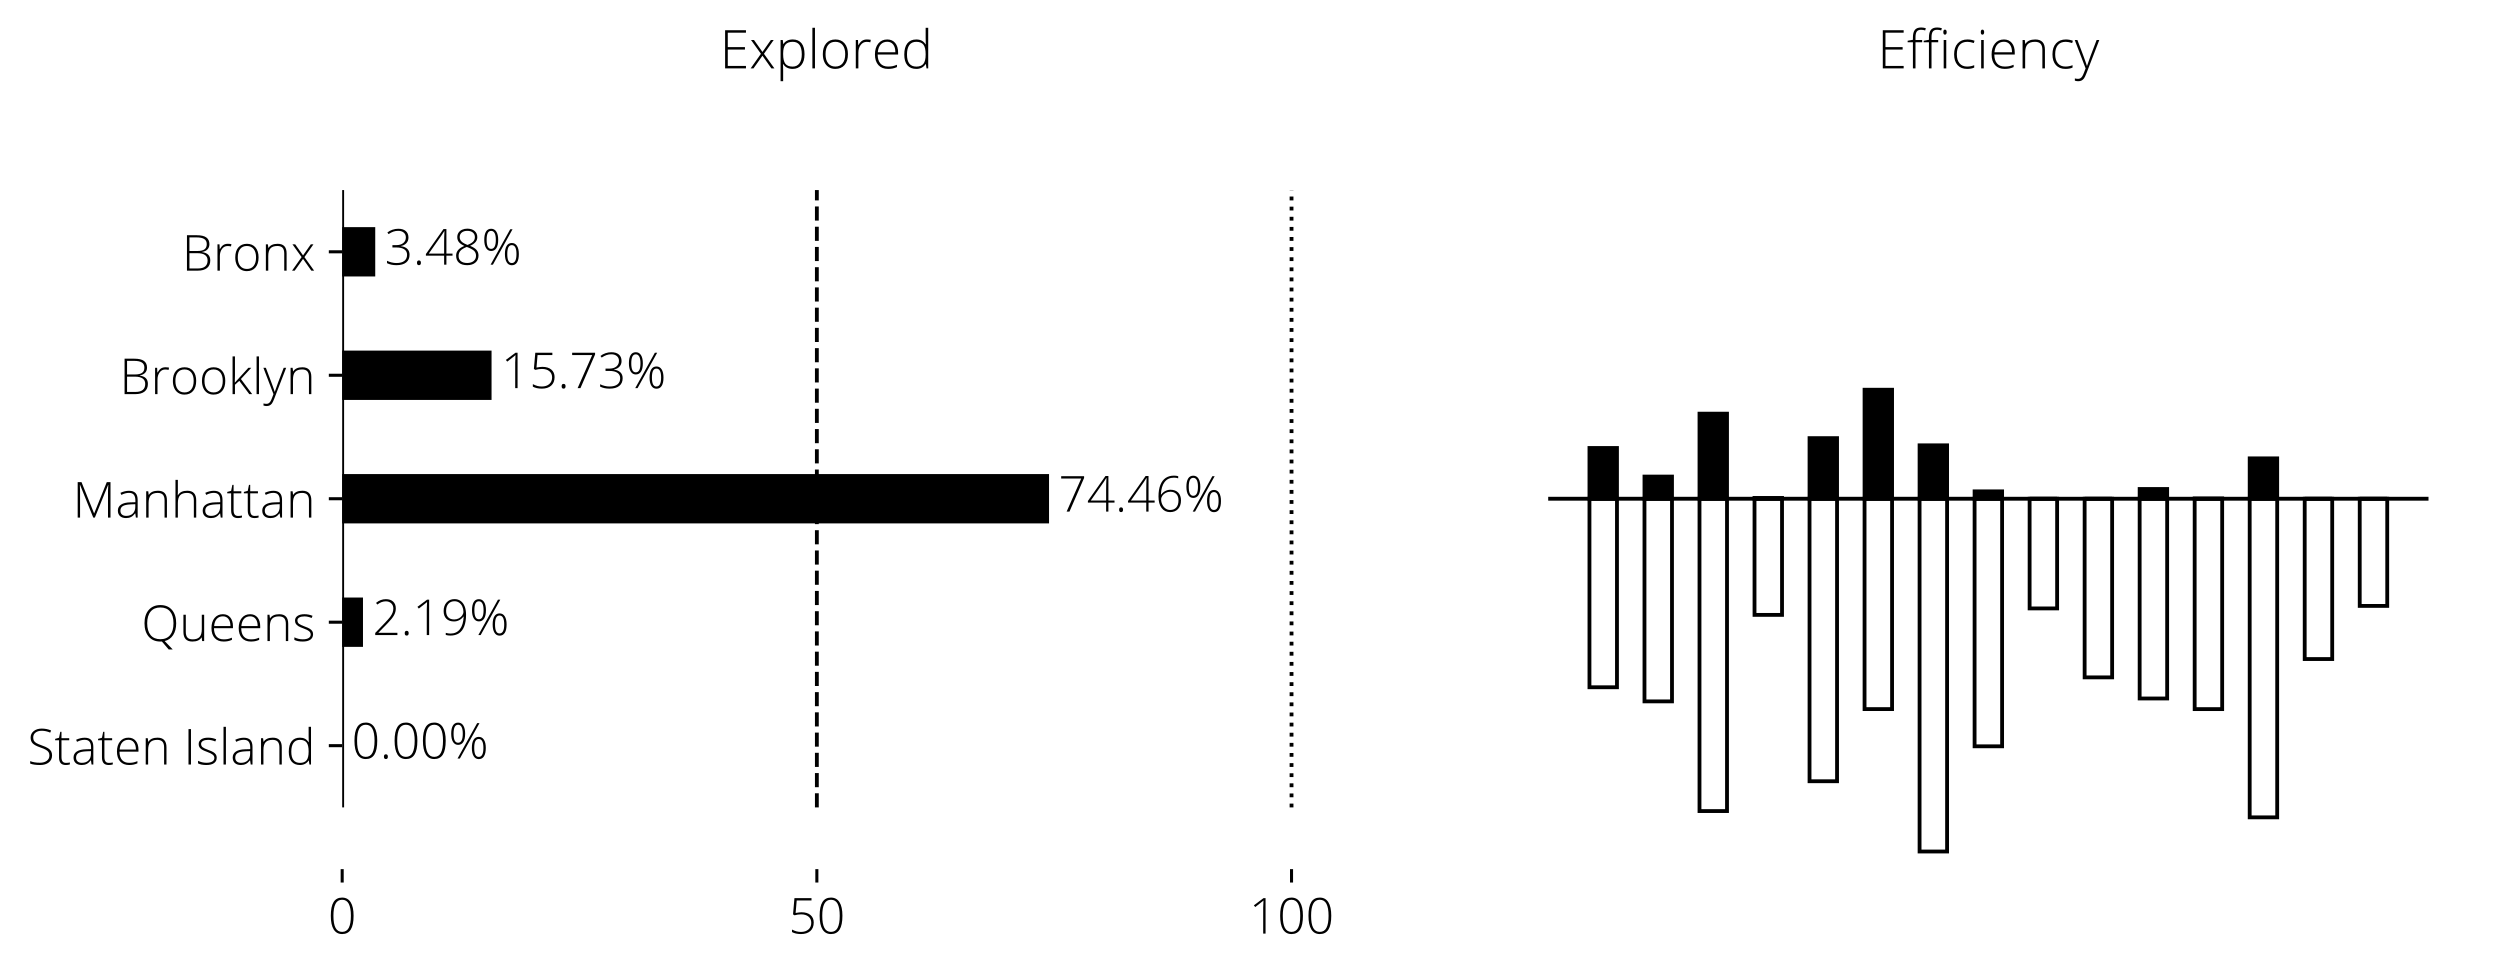
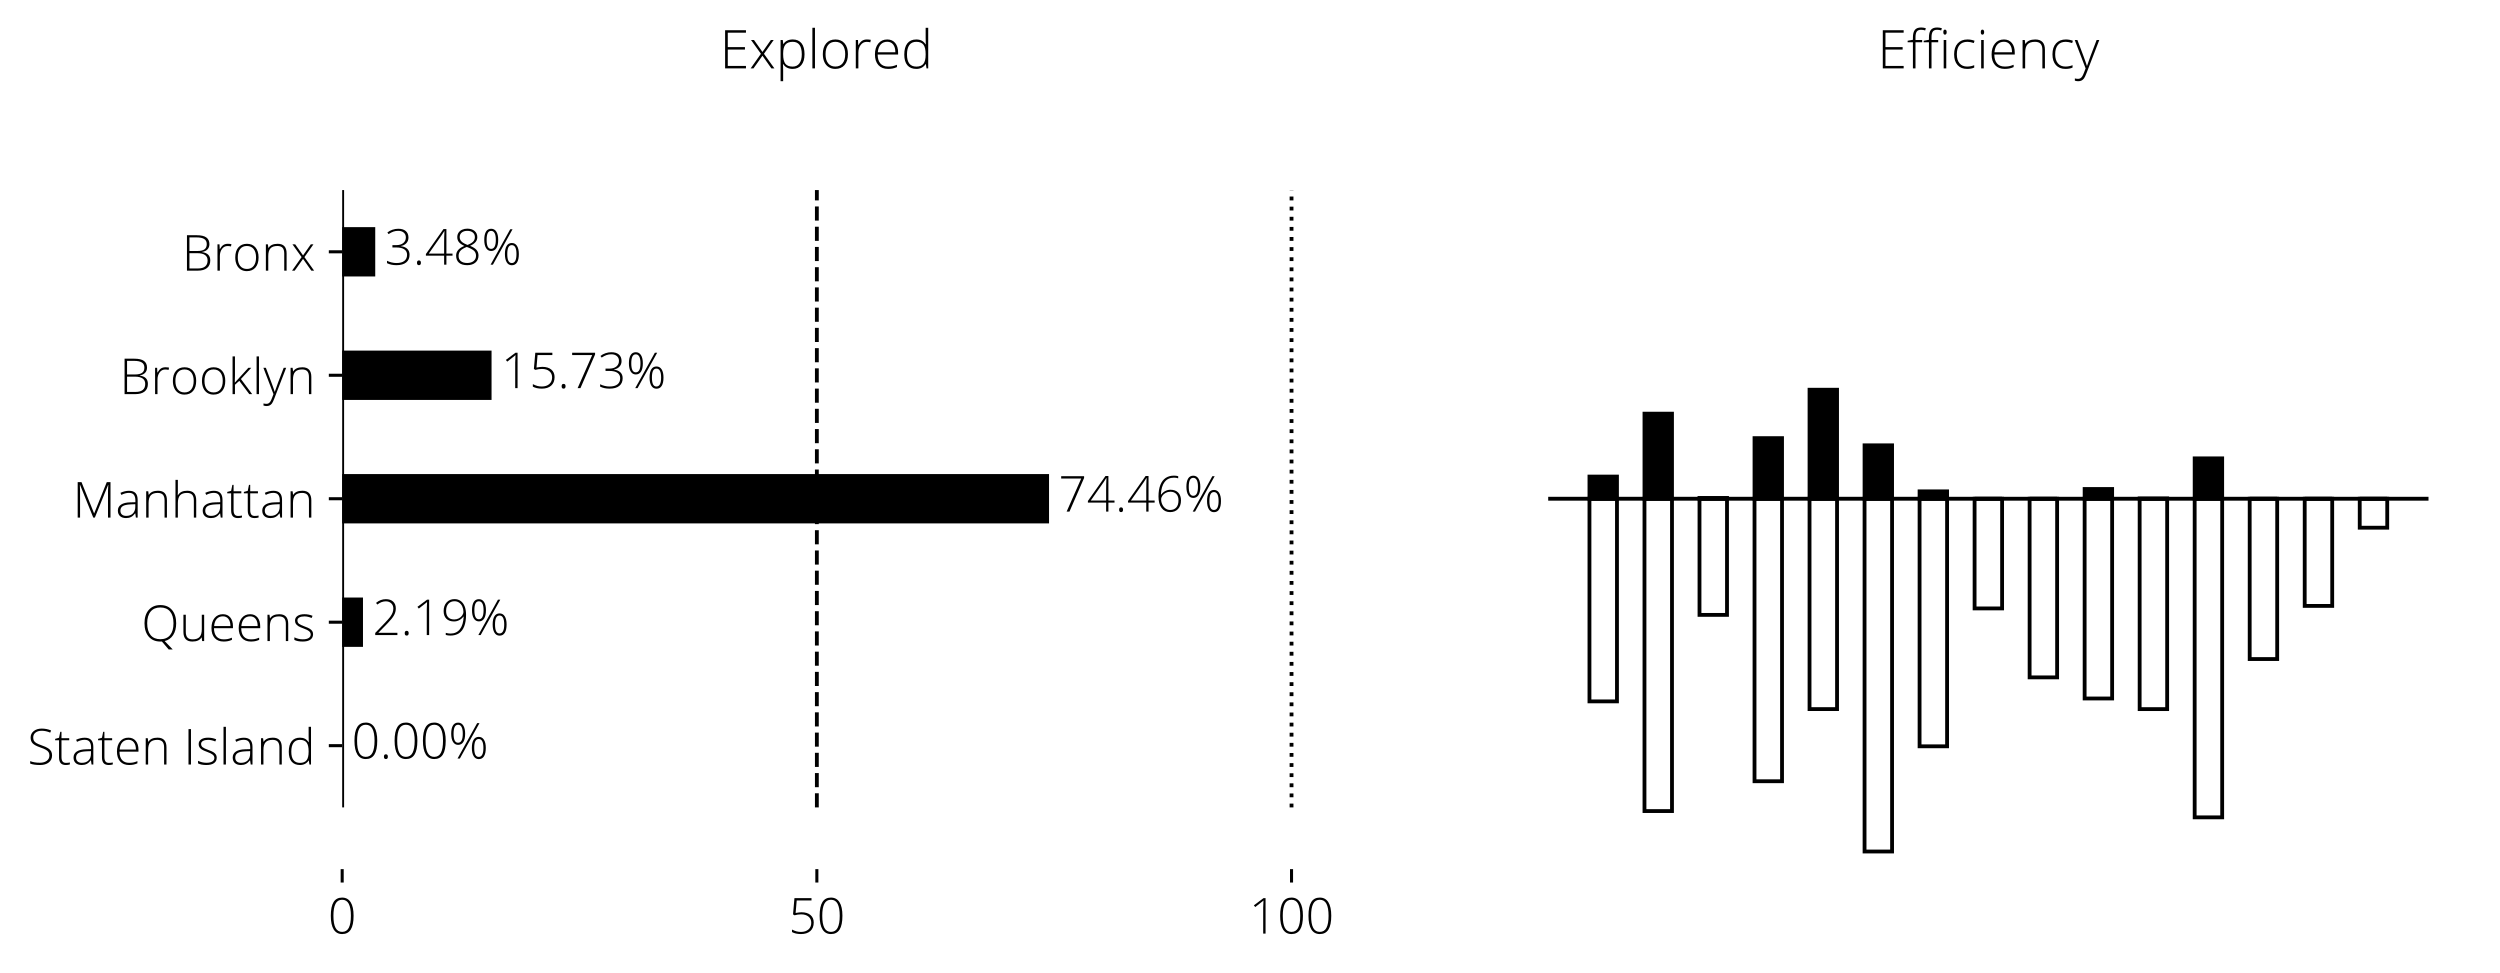
<svg xmlns="http://www.w3.org/2000/svg" xmlns:xlink="http://www.w3.org/1999/xlink" width="654.828pt" height="254.856pt" viewBox="0 0 654.828 254.856" version="1.1">
  <defs>
    <style type="text/css">*{stroke-linejoin: round; stroke-linecap: butt}</style>
  </defs>
  <g id="figure_1">
    <g id="patch_1">
      <path d="M 0 254.856  L 654.828 254.856  L 654.828 0  L 0 0  z " style="fill: #ffffff" />
    </g>
    <g id="axes_1">
      <g id="patch_2">
        <path d="M 89.628 227.654  L 343.265 227.654  L 343.265 33.614  L 89.628 33.614  L 89.628 227.654  z " style="fill: none" />
      </g>
      <g id="patch_3">
-         <path d="M 89.628 201.782  L 89.628 201.782  L 89.628 188.846  L 89.628 188.846  z " clip-path="url(#p5493ad8ede)" />
+         <path d="M 89.628 201.782  L 89.628 201.782  L 89.628 188.846  L 89.628 188.846  z " clip-path="url(#p4e35cd56bf)" />
      </g>
      <g id="patch_4">
-         <path d="M 89.628 169.442  L 95.077 169.442  L 95.077 156.506  L 89.628 156.506  z " clip-path="url(#p5493ad8ede)" />
+         <path d="M 89.628 169.442  L 95.077 169.442  L 95.077 156.506  L 89.628 156.506  z " clip-path="url(#p4e35cd56bf)" />
      </g>
      <g id="patch_5">
-         <path d="M 89.628 137.102  L 274.776 137.102  L 274.776 124.166  L 89.628 124.166  z " clip-path="url(#p5493ad8ede)" />
+         <path d="M 89.628 137.102  L 274.776 137.102  L 274.776 124.166  L 89.628 124.166  z " clip-path="url(#p4e35cd56bf)" />
      </g>
      <g id="patch_6">
-         <path d="M 89.628 104.762  L 128.753 104.762  L 128.753 91.826  L 89.628 91.826  z " clip-path="url(#p5493ad8ede)" />
+         <path d="M 89.628 104.762  L 128.753 104.762  L 128.753 91.826  L 89.628 91.826  z " clip-path="url(#p4e35cd56bf)" />
      </g>
      <g id="patch_7">
-         <path d="M 89.628 72.422  L 98.287 72.422  L 98.287 59.486  L 89.628 59.486  z " clip-path="url(#p5493ad8ede)" />
+         <path d="M 89.628 72.422  L 98.287 72.422  L 98.287 59.486  L 89.628 59.486  z " clip-path="url(#p4e35cd56bf)" />
      </g>
      <g id="matplotlib.axis_1">
        <g id="xtick_1">
          <g id="line2d_1">
            <defs>
-               <path id="maf4440533f" d="M 0 0  L 0 3.5  " style="stroke: #000000; stroke-width: 0.8" />
+               <path id="mcfc11387a2" d="M 0 0  L 0 3.5  " style="stroke: #000000; stroke-width: 0.8" />
            </defs>
            <g>
-               <use xlink:href="#maf4440533f" x="89.628" y="227.654" style="stroke: #000000; stroke-width: 0.8" />
+               <use xlink:href="#mcfc11387a2" x="89.628" y="227.654" style="stroke: #000000; stroke-width: 0.8" />
            </g>
          </g>
          <g id="text_1">
            <g transform="translate(85.91836 244.5322)scale(0.13 -0.13)">
              <defs>
                <path id="OpenSans-Light-30" d="M 3297 2297  Q 3297 1094 2930 515  Q 2563 -63 1819 -63  Q 1103 -63 731 532  Q 359 1128 359 2297  Q 359 3491 720 4066  Q 1081 4641 1819 4641  Q 2541 4641 2919 4045  Q 3297 3450 3297 2297  z M 697 2297  Q 697 1234 975 726  Q 1253 219 1819 219  Q 2409 219 2679 744  Q 2950 1269 2950 2297  Q 2950 3309 2679 3834  Q 2409 4359 1819 4359  Q 1228 4359 962 3834  Q 697 3309 697 2297  z " transform="scale(0.015625)" />
              </defs>
              <use xlink:href="#OpenSans-Light-30" />
            </g>
          </g>
        </g>
        <g id="xtick_2">
          <g id="line2d_2">
            <g>
-               <use xlink:href="#maf4440533f" x="213.96" y="227.654" style="stroke: #000000; stroke-width: 0.8" />
+               <use xlink:href="#mcfc11387a2" x="213.96" y="227.654" style="stroke: #000000; stroke-width: 0.8" />
            </g>
          </g>
          <g id="text_2">
            <g transform="translate(206.5398 244.5322)scale(0.13 -0.13)">
              <defs>
                <path id="OpenSans-Light-35" d="M 1678 2747  Q 2409 2747 2829 2394  Q 3250 2041 3250 1422  Q 3250 719 2812 328  Q 2375 -63 1606 -63  Q 1266 -63 959 4  Q 653 72 447 197  L 447 519  Q 784 347 1046 280  Q 1309 213 1606 213  Q 2206 213 2568 530  Q 2931 847 2931 1388  Q 2931 1897 2578 2187  Q 2225 2478 1619 2478  Q 1213 2478 769 2356  L 581 2478  L 763 4569  L 2963 4569  L 2963 4269  L 1056 4269  L 916 2656  Q 1403 2747 1678 2747  z " transform="scale(0.015625)" />
              </defs>
              <use xlink:href="#OpenSans-Light-35" />
              <use xlink:href="#OpenSans-Light-30" x="57.08" />
            </g>
          </g>
        </g>
        <g id="xtick_3">
          <g id="line2d_3">
            <g>
-               <use xlink:href="#maf4440533f" x="338.292" y="227.654" style="stroke: #000000; stroke-width: 0.8" />
+               <use xlink:href="#mcfc11387a2" x="338.292" y="227.654" style="stroke: #000000; stroke-width: 0.8" />
            </g>
          </g>
          <g id="text_3">
            <g transform="translate(327.1613 244.5322)scale(0.13 -0.13)">
              <defs>
                <path id="OpenSans-Light-31" d="M 2131 0  L 1825 0  L 1825 3328  Q 1825 3781 1863 4269  Q 1816 4222 1766 4178  Q 1716 4134 800 3419  L 622 3641  L 1863 4569  L 2131 4569  L 2131 0  z " transform="scale(0.015625)" />
              </defs>
              <use xlink:href="#OpenSans-Light-31" />
              <use xlink:href="#OpenSans-Light-30" x="57.08" />
              <use xlink:href="#OpenSans-Light-30" x="114.16" />
            </g>
          </g>
        </g>
      </g>
      <g id="matplotlib.axis_2">
        <g id="ytick_1">
          <g id="line2d_4">
            <defs>
-               <path id="m23de870825" d="M 0 0  L -3.5 0  " style="stroke: #000000; stroke-width: 0.8" />
+               <path id="m11df2812de" d="M 0 0  L -3.5 0  " style="stroke: #000000; stroke-width: 0.8" />
            </defs>
            <g>
-               <use xlink:href="#m23de870825" x="89.628" y="195.314" style="stroke: #000000; stroke-width: 0.8" />
+               <use xlink:href="#m11df2812de" x="89.628" y="195.314" style="stroke: #000000; stroke-width: 0.8" />
            </g>
          </g>
          <g id="text_4">
            <g transform="translate(7.2 200.2532)scale(0.13 -0.13)">
              <defs>
                <path id="OpenSans-Light-53" d="M 3169 1178  Q 3169 606 2748 271  Q 2328 -63 1631 -63  Q 794 -63 347 122  L 347 441  Q 841 231 1606 231  Q 2169 231 2498 489  Q 2828 747 2828 1166  Q 2828 1425 2718 1595  Q 2609 1766 2362 1906  Q 2116 2047 1638 2209  Q 938 2450 670 2729  Q 403 3009 403 3475  Q 403 3988 804 4311  Q 1206 4634 1838 4634  Q 2481 4634 3047 4391  L 2931 4116  Q 2363 4353 1844 4353  Q 1338 4353 1038 4118  Q 738 3884 738 3481  Q 738 3228 830 3065  Q 922 2903 1131 2773  Q 1341 2644 1850 2463  Q 2384 2278 2653 2104  Q 2922 1931 3045 1711  Q 3169 1491 3169 1178  z " transform="scale(0.015625)" />
                <path id="OpenSans-Light-74" d="M 1466 213  Q 1759 213 1978 263  L 1978 13  Q 1753 -63 1459 -63  Q 1009 -63 795 178  Q 581 419 581 934  L 581 3128  L 78 3128  L 78 3309  L 581 3450  L 738 4219  L 897 4219  L 897 3397  L 1894 3397  L 1894 3128  L 897 3128  L 897 978  Q 897 588 1034 400  Q 1172 213 1466 213  z " transform="scale(0.015625)" />
                <path id="OpenSans-Light-61" d="M 2631 0  L 2553 538  L 2528 538  Q 2272 209 2001 73  Q 1731 -63 1363 -63  Q 863 -63 584 193  Q 306 450 306 903  Q 306 1400 720 1675  Q 1134 1950 1919 1966  L 2566 1984  L 2566 2209  Q 2566 2694 2369 2941  Q 2172 3188 1734 3188  Q 1263 3188 756 2925  L 641 3194  Q 1200 3456 1747 3456  Q 2306 3456 2582 3165  Q 2859 2875 2859 2259  L 2859 0  L 2631 0  z M 1381 219  Q 1925 219 2239 530  Q 2553 841 2553 1394  L 2553 1728  L 1959 1703  Q 1244 1669 939 1480  Q 634 1291 634 891  Q 634 572 829 395  Q 1025 219 1381 219  z " transform="scale(0.015625)" />
                <path id="OpenSans-Light-65" d="M 1941 -63  Q 1200 -63 786 393  Q 372 850 372 1672  Q 372 2484 772 2973  Q 1172 3463 1850 3463  Q 2450 3463 2797 3044  Q 3144 2625 3144 1906  L 3144 1656  L 697 1656  Q 703 956 1023 587  Q 1344 219 1941 219  Q 2231 219 2451 259  Q 2672 300 3009 434  L 3009 153  Q 2722 28 2478 -17  Q 2234 -63 1941 -63  z M 1850 3188  Q 1359 3188 1062 2864  Q 766 2541 716 1931  L 2816 1931  Q 2816 2522 2559 2855  Q 2303 3188 1850 3188  z " transform="scale(0.015625)" />
                <path id="OpenSans-Light-6e" d="M 2938 0  L 2938 2203  Q 2938 2716 2722 2948  Q 2506 3181 2053 3181  Q 1444 3181 1161 2873  Q 878 2566 878 1875  L 878 0  L 569 0  L 569 3397  L 831 3397  L 891 2931  L 909 2931  Q 1241 3463 2088 3463  Q 3244 3463 3244 2222  L 3244 0  L 2938 0  z " transform="scale(0.015625)" />
                <path id="OpenSans-Light-20" transform="scale(0.015625)" />
                <path id="OpenSans-Light-49" d="M 647 0  L 647 4569  L 966 4569  L 966 0  L 647 0  z " transform="scale(0.015625)" />
                <path id="OpenSans-Light-73" d="M 2675 884  Q 2675 428 2328 182  Q 1981 -63 1344 -63  Q 663 -63 263 147  L 263 481  Q 775 225 1344 225  Q 1847 225 2108 392  Q 2369 559 2369 838  Q 2369 1094 2161 1269  Q 1953 1444 1478 1613  Q 969 1797 762 1930  Q 556 2063 451 2230  Q 347 2397 347 2638  Q 347 3019 667 3241  Q 988 3463 1563 3463  Q 2113 3463 2606 3256  L 2491 2975  Q 1991 3181 1563 3181  Q 1147 3181 903 3043  Q 659 2906 659 2663  Q 659 2397 848 2237  Q 1038 2078 1588 1881  Q 2047 1716 2256 1583  Q 2466 1450 2570 1281  Q 2675 1113 2675 884  z " transform="scale(0.015625)" />
                <path id="OpenSans-Light-6c" d="M 878 0  L 569 0  L 569 4863  L 878 4863  L 878 0  z " transform="scale(0.015625)" />
                <path id="OpenSans-Light-64" d="M 1813 3463  Q 2181 3463 2450 3328  Q 2719 3194 2931 2869  L 2950 2869  Q 2931 3263 2931 3641  L 2931 4863  L 3238 4863  L 3238 0  L 3034 0  L 2956 519  L 2931 519  Q 2544 -63 1819 -63  Q 1116 -63 744 375  Q 372 813 372 1650  Q 372 2531 740 2997  Q 1109 3463 1813 3463  z M 1813 3181  Q 1256 3181 976 2790  Q 697 2400 697 1656  Q 697 213 1819 213  Q 2394 213 2662 547  Q 2931 881 2931 1650  L 2931 1703  Q 2931 2491 2667 2836  Q 2403 3181 1813 3181  z " transform="scale(0.015625)" />
              </defs>
              <use xlink:href="#OpenSans-Light-53" />
              <use xlink:href="#OpenSans-Light-74" x="54.492" />
              <use xlink:href="#OpenSans-Light-61" x="87.988" />
              <use xlink:href="#OpenSans-Light-74" x="140.967" />
              <use xlink:href="#OpenSans-Light-65" x="174.463" />
              <use xlink:href="#OpenSans-Light-6e" x="229.346" />
              <use xlink:href="#OpenSans-Light-20" x="288.33" />
              <use xlink:href="#OpenSans-Light-49" x="314.307" />
              <use xlink:href="#OpenSans-Light-73" x="339.502" />
              <use xlink:href="#OpenSans-Light-6c" x="386.084" />
              <use xlink:href="#OpenSans-Light-61" x="408.691" />
              <use xlink:href="#OpenSans-Light-6e" x="461.67" />
              <use xlink:href="#OpenSans-Light-64" x="520.654" />
            </g>
          </g>
        </g>
        <g id="ytick_2">
          <g id="line2d_5">
            <g>
-               <use xlink:href="#m23de870825" x="89.628" y="162.974" style="stroke: #000000; stroke-width: 0.8" />
+               <use xlink:href="#m11df2812de" x="89.628" y="162.974" style="stroke: #000000; stroke-width: 0.8" />
            </g>
          </g>
          <g id="text_5">
            <g transform="translate(37.03094 167.9132)scale(0.13 -0.13)">
              <defs>
                <path id="OpenSans-Light-51" d="M 4488 2291  Q 4488 1372 4094 770  Q 3700 169 3003 0  L 4044 -1088  L 3525 -1088  L 2644 -56  L 2541 -63  L 2444 -63  Q 1491 -63 947 570  Q 403 1203 403 2297  Q 403 3388 951 4014  Q 1500 4641 2450 4641  Q 3406 4641 3947 4011  Q 4488 3381 4488 2291  z M 750 2291  Q 750 1309 1187 773  Q 1625 238 2444 238  Q 3269 238 3705 769  Q 4141 1300 4141 2291  Q 4141 3278 3705 3804  Q 3269 4331 2450 4331  Q 1634 4331 1192 3800  Q 750 3269 750 2291  z " transform="scale(0.015625)" />
                <path id="OpenSans-Light-75" d="M 838 3397  L 838 1197  Q 838 684 1053 451  Q 1269 219 1722 219  Q 2328 219 2614 525  Q 2900 831 2900 1522  L 2900 3397  L 3206 3397  L 3206 0  L 2944 0  L 2888 469  L 2869 469  Q 2538 -63 1691 -63  Q 531 -63 531 1178  L 531 3397  L 838 3397  z " transform="scale(0.015625)" />
              </defs>
              <use xlink:href="#OpenSans-Light-51" />
              <use xlink:href="#OpenSans-Light-75" x="76.416" />
              <use xlink:href="#OpenSans-Light-65" x="135.4" />
              <use xlink:href="#OpenSans-Light-65" x="190.283" />
              <use xlink:href="#OpenSans-Light-6e" x="245.166" />
              <use xlink:href="#OpenSans-Light-73" x="304.15" />
            </g>
          </g>
        </g>
        <g id="ytick_3">
          <g id="line2d_6">
            <g>
-               <use xlink:href="#m23de870825" x="89.628" y="130.634" style="stroke: #000000; stroke-width: 0.8" />
+               <use xlink:href="#m11df2812de" x="89.628" y="130.634" style="stroke: #000000; stroke-width: 0.8" />
            </g>
          </g>
          <g id="text_6">
            <g transform="translate(19.03406 135.5732)scale(0.13 -0.13)">
              <defs>
                <path id="OpenSans-Light-4d" d="M 2656 0  L 953 4219  L 928 4219  Q 953 3831 953 3425  L 953 0  L 647 0  L 647 4569  L 1141 4569  L 2759 550  L 2778 550  L 4397 4569  L 4878 4569  L 4878 0  L 4556 0  L 4556 3463  Q 4556 3825 4594 4213  L 4569 4213  L 2859 0  L 2656 0  z " transform="scale(0.015625)" />
                <path id="OpenSans-Light-68" d="M 2938 0  L 2938 2203  Q 2938 2716 2722 2948  Q 2506 3181 2053 3181  Q 1444 3181 1161 2873  Q 878 2566 878 1875  L 878 0  L 569 0  L 569 4863  L 878 4863  L 878 3316  L 863 2881  L 884 2881  Q 1075 3188 1365 3325  Q 1656 3463 2088 3463  Q 3244 3463 3244 2222  L 3244 0  L 2938 0  z " transform="scale(0.015625)" />
              </defs>
              <use xlink:href="#OpenSans-Light-4d" />
              <use xlink:href="#OpenSans-Light-61" x="86.279" />
              <use xlink:href="#OpenSans-Light-6e" x="139.258" />
              <use xlink:href="#OpenSans-Light-68" x="198.242" />
              <use xlink:href="#OpenSans-Light-61" x="257.227" />
              <use xlink:href="#OpenSans-Light-74" x="310.205" />
              <use xlink:href="#OpenSans-Light-74" x="343.701" />
              <use xlink:href="#OpenSans-Light-61" x="377.197" />
              <use xlink:href="#OpenSans-Light-6e" x="430.176" />
            </g>
          </g>
        </g>
        <g id="ytick_4">
          <g id="line2d_7">
            <g>
-               <use xlink:href="#m23de870825" x="89.628" y="98.294" style="stroke: #000000; stroke-width: 0.8" />
+               <use xlink:href="#m11df2812de" x="89.628" y="98.294" style="stroke: #000000; stroke-width: 0.8" />
            </g>
          </g>
          <g id="text_7">
            <g transform="translate(31.31703 103.2332)scale(0.13 -0.13)">
              <defs>
                <path id="OpenSans-Light-42" d="M 647 4569  L 1900 4569  Q 2747 4569 3144 4281  Q 3541 3994 3541 3413  Q 3541 3016 3298 2752  Q 3056 2488 2591 2413  L 2591 2394  Q 3138 2313 3395 2048  Q 3653 1784 3653 1313  Q 3653 681 3234 340  Q 2816 0 2047 0  L 647 0  L 647 4569  z M 966 2534  L 1972 2534  Q 2616 2534 2908 2748  Q 3200 2963 3200 3419  Q 3200 3875 2870 4081  Q 2541 4288 1888 4288  L 966 4288  L 966 2534  z M 966 2253  L 966 281  L 2041 281  Q 3309 281 3309 1313  Q 3309 2253 1972 2253  L 966 2253  z " transform="scale(0.015625)" />
                <path id="OpenSans-Light-72" d="M 1906 3463  Q 2122 3463 2369 3419  L 2309 3122  Q 2097 3175 1869 3175  Q 1434 3175 1156 2806  Q 878 2438 878 1875  L 878 0  L 569 0  L 569 3397  L 831 3397  L 863 2784  L 884 2784  Q 1094 3159 1331 3311  Q 1569 3463 1906 3463  z " transform="scale(0.015625)" />
                <path id="OpenSans-Light-6f" d="M 3378 1703  Q 3378 872 2975 404  Q 2572 -63 1863 -63  Q 1416 -63 1075 153  Q 734 369 553 772  Q 372 1175 372 1703  Q 372 2534 775 2998  Q 1178 3463 1881 3463  Q 2581 3463 2979 2992  Q 3378 2522 3378 1703  z M 697 1703  Q 697 1003 1005 611  Q 1313 219 1875 219  Q 2438 219 2745 611  Q 3053 1003 3053 1703  Q 3053 2406 2742 2793  Q 2431 3181 1869 3181  Q 1306 3181 1001 2795  Q 697 2409 697 1703  z " transform="scale(0.015625)" />
                <path id="OpenSans-Light-6b" d="M 872 1491  L 2606 3397  L 2981 3397  L 1644 1947  L 3097 0  L 2725 0  L 1434 1716  L 878 1209  L 878 0  L 569 0  L 569 4863  L 878 4863  L 878 2425  L 856 1491  L 872 1491  z " transform="scale(0.015625)" />
                <path id="OpenSans-Light-79" d="M 0 3397  L 319 3397  L 1038 1491  Q 1366 613 1453 306  L 1472 306  Q 1603 709 1900 1509  L 2619 3397  L 2938 3397  L 1416 -550  Q 1231 -1031 1106 -1200  Q 981 -1369 814 -1453  Q 647 -1538 409 -1538  Q 231 -1538 13 -1472  L 13 -1203  Q 194 -1253 403 -1253  Q 563 -1253 684 -1178  Q 806 -1103 904 -945  Q 1003 -788 1133 -445  Q 1263 -103 1300 0  L 0 3397  z " transform="scale(0.015625)" />
              </defs>
              <use xlink:href="#OpenSans-Light-42" />
              <use xlink:href="#OpenSans-Light-72" x="62.695" />
              <use xlink:href="#OpenSans-Light-6f" x="101.611" />
              <use xlink:href="#OpenSans-Light-6f" x="160.205" />
              <use xlink:href="#OpenSans-Light-6b" x="218.799" />
              <use xlink:href="#OpenSans-Light-6c" x="267.188" />
              <use xlink:href="#OpenSans-Light-79" x="289.795" />
              <use xlink:href="#OpenSans-Light-6e" x="335.693" />
            </g>
          </g>
        </g>
        <g id="ytick_5">
          <g id="line2d_8">
            <g>
-               <use xlink:href="#m23de870825" x="89.628" y="65.954" style="stroke: #000000; stroke-width: 0.8" />
+               <use xlink:href="#m11df2812de" x="89.628" y="65.954" style="stroke: #000000; stroke-width: 0.8" />
            </g>
          </g>
          <g id="text_8">
            <g transform="translate(47.65641 70.89317)scale(0.13 -0.13)">
              <defs>
                <path id="OpenSans-Light-78" d="M 1403 1747  L 219 3397  L 575 3397  L 1588 1966  L 2591 3397  L 2931 3397  L 1766 1747  L 3016 0  L 2656 0  L 1588 1516  L 513 0  L 172 0  L 1403 1747  z " transform="scale(0.015625)" />
              </defs>
              <use xlink:href="#OpenSans-Light-42" />
              <use xlink:href="#OpenSans-Light-72" x="62.695" />
              <use xlink:href="#OpenSans-Light-6f" x="101.611" />
              <use xlink:href="#OpenSans-Light-6e" x="160.205" />
              <use xlink:href="#OpenSans-Light-78" x="219.189" />
            </g>
          </g>
        </g>
      </g>
      <g id="LineCollection_1">
-         <path d="M 89.628 211.484  L 89.628 49.784  " clip-path="url(#p5493ad8ede)" style="fill: none; stroke: #000000" />
+         <path d="M 89.628 211.484  L 89.628 49.784  " clip-path="url(#p4e35cd56bf)" style="fill: none; stroke: #000000" />
      </g>
      <g id="LineCollection_2">
-         <path d="M 213.96 211.484  L 213.96 49.784  " clip-path="url(#p5493ad8ede)" style="fill: none; stroke-dasharray: 3.7,1.6; stroke-dashoffset: 0; stroke: #000000" />
+         <path d="M 213.96 211.484  L 213.96 49.784  " clip-path="url(#p4e35cd56bf)" style="fill: none; stroke-dasharray: 3.7,1.6; stroke-dashoffset: 0; stroke: #000000" />
      </g>
      <g id="LineCollection_3">
-         <path d="M 338.292 211.484  L 338.292 49.784  " clip-path="url(#p5493ad8ede)" style="fill: none; stroke-dasharray: 1,1.65; stroke-dashoffset: 0; stroke: #000000" />
+         <path d="M 338.292 211.484  L 338.292 49.784  " clip-path="url(#p4e35cd56bf)" style="fill: none; stroke-dasharray: 1,1.65; stroke-dashoffset: 0; stroke: #000000" />
      </g>
      <g id="text_9">
        <g transform="translate(92.11507 198.6911)scale(0.13 -0.13)">
          <defs>
            <path id="OpenSans-Light-2e" d="M 506 244  Q 506 550 756 550  Q 1013 550 1013 244  Q 1013 -63 756 -63  Q 506 -63 506 244  z " transform="scale(0.015625)" />
            <path id="OpenSans-Light-25" d="M 659 3206  Q 659 2625 800 2333  Q 941 2041 1241 2041  Q 1844 2041 1844 3206  Q 1844 3781 1689 4070  Q 1534 4359 1241 4359  Q 941 4359 800 4070  Q 659 3781 659 3206  z M 2150 3206  Q 2150 2500 1915 2133  Q 1681 1766 1241 1766  Q 825 1766 589 2142  Q 353 2519 353 3206  Q 353 3903 578 4268  Q 803 4634 1241 4634  Q 1675 4634 1912 4257  Q 2150 3881 2150 3206  z M 3322 1369  Q 3322 791 3462 502  Q 3603 213 3903 213  Q 4506 213 4506 1369  Q 4506 2522 3903 2522  Q 3603 2522 3462 2236  Q 3322 1950 3322 1369  z M 4813 1369  Q 4813 663 4581 295  Q 4350 -72 3909 -72  Q 3484 -72 3250 308  Q 3016 688 3016 1369  Q 3016 2072 3245 2434  Q 3475 2797 3909 2797  Q 4338 2797 4575 2422  Q 4813 2047 4813 1369  z M 4000 4569  L 1466 0  L 1166 0  L 3700 4569  L 4000 4569  z " transform="scale(0.015625)" />
          </defs>
          <use xlink:href="#OpenSans-Light-30" />
          <use xlink:href="#OpenSans-Light-2e" x="57.08" />
          <use xlink:href="#OpenSans-Light-30" x="80.859" />
          <use xlink:href="#OpenSans-Light-30" x="137.939" />
          <use xlink:href="#OpenSans-Light-25" x="195.02" />
        </g>
      </g>
      <g id="text_10">
        <g transform="translate(97.5641 166.3511)scale(0.13 -0.13)">
          <defs>
            <path id="OpenSans-Light-32" d="M 3213 0  L 353 0  L 353 275  L 1569 1544  Q 2081 2075 2287 2356  Q 2494 2638 2591 2894  Q 2688 3150 2688 3431  Q 2688 3841 2419 4097  Q 2150 4353 1722 4353  Q 1150 4353 628 3938  L 459 4153  Q 1031 4634 1728 4634  Q 2325 4634 2667 4315  Q 3009 3997 3009 3438  Q 3009 2984 2779 2561  Q 2550 2138 1941 1516  L 769 313  L 769 300  L 3213 300  L 3213 0  z " transform="scale(0.015625)" />
            <path id="OpenSans-Light-39" d="M 3238 2631  Q 3238 1731 3002 1125  Q 2766 519 2314 228  Q 1863 -63 1222 -63  Q 897 -63 622 19  L 622 288  Q 756 244 945 220  Q 1134 197 1234 197  Q 2006 197 2443 755  Q 2881 1313 2931 2381  L 2894 2381  Q 2666 2081 2350 1920  Q 2034 1759 1691 1759  Q 1056 1759 701 2109  Q 347 2459 347 3103  Q 347 3791 736 4216  Q 1125 4641 1747 4641  Q 2197 4641 2534 4405  Q 2872 4169 3055 3712  Q 3238 3256 3238 2631  z M 1747 4366  Q 1253 4366 959 4033  Q 666 3700 666 3122  Q 666 2578 937 2297  Q 1209 2016 1716 2016  Q 2031 2016 2304 2156  Q 2578 2297 2739 2530  Q 2900 2763 2900 3003  Q 2900 3369 2754 3687  Q 2609 4006 2348 4186  Q 2088 4366 1747 4366  z " transform="scale(0.015625)" />
          </defs>
          <use xlink:href="#OpenSans-Light-32" />
          <use xlink:href="#OpenSans-Light-2e" x="57.08" />
          <use xlink:href="#OpenSans-Light-31" x="80.859" />
          <use xlink:href="#OpenSans-Light-39" x="137.939" />
          <use xlink:href="#OpenSans-Light-25" x="195.02" />
        </g>
      </g>
      <g id="text_11">
        <g transform="translate(277.2623 134.0111)scale(0.13 -0.13)">
          <defs>
            <path id="OpenSans-Light-37" d="M 1044 0  L 2925 4269  L 341 4269  L 341 4569  L 3297 4569  L 3297 4341  L 1409 0  L 1044 0  z " transform="scale(0.015625)" />
            <path id="OpenSans-Light-34" d="M 3566 1166  L 2778 1166  L 2778 0  L 2484 0  L 2484 1166  L 134 1166  L 134 1375  L 2400 4594  L 2778 4594  L 2778 1434  L 3566 1434  L 3566 1166  z M 2484 1434  L 2484 2741  Q 2484 3684 2528 4325  L 2503 4325  Q 2441 4209 2119 3738  L 506 1434  L 2484 1434  z " transform="scale(0.015625)" />
            <path id="OpenSans-Light-36" d="M 409 1947  Q 409 2838 651 3445  Q 894 4053 1339 4347  Q 1784 4641 2413 4641  Q 2706 4641 2950 4569  L 2950 4294  Q 2722 4378 2400 4378  Q 1628 4378 1198 3822  Q 769 3266 716 2203  L 756 2203  Q 994 2509 1300 2665  Q 1606 2822 1947 2822  Q 2588 2822 2948 2456  Q 3309 2091 3309 1447  Q 3309 747 2929 342  Q 2550 -63 1906 -63  Q 1213 -63 811 467  Q 409 997 409 1947  z M 1906 213  Q 2419 213 2703 534  Q 2988 856 2988 1453  Q 2988 1978 2706 2272  Q 2425 2566 1941 2566  Q 1622 2566 1348 2425  Q 1075 2284 912 2051  Q 750 1819 750 1575  Q 750 1228 904 908  Q 1059 588 1323 400  Q 1588 213 1906 213  z " transform="scale(0.015625)" />
          </defs>
          <use xlink:href="#OpenSans-Light-37" />
          <use xlink:href="#OpenSans-Light-34" x="57.08" />
          <use xlink:href="#OpenSans-Light-2e" x="114.16" />
          <use xlink:href="#OpenSans-Light-34" x="137.939" />
          <use xlink:href="#OpenSans-Light-36" x="195.02" />
          <use xlink:href="#OpenSans-Light-25" x="252.1" />
        </g>
      </g>
      <g id="text_12">
        <g transform="translate(131.2399 101.6711)scale(0.13 -0.13)">
          <defs>
            <path id="OpenSans-Light-33" d="M 3059 3494  Q 3059 3069 2792 2778  Q 2525 2488 2075 2406  L 2075 2388  Q 2625 2319 2912 2037  Q 3200 1756 3200 1281  Q 3200 641 2764 289  Q 2328 -63 1509 -63  Q 813 -63 294 197  L 294 506  Q 556 369 882 291  Q 1209 213 1497 213  Q 2188 213 2534 492  Q 2881 772 2881 1281  Q 2881 1734 2526 1978  Q 2172 2222 1484 2222  L 991 2222  L 991 2522  L 1491 2522  Q 2059 2522 2392 2792  Q 2725 3063 2725 3525  Q 2725 3906 2454 4136  Q 2184 4366 1747 4366  Q 1406 4366 1125 4270  Q 844 4175 494 3944  L 341 4153  Q 606 4375 981 4504  Q 1356 4634 1741 4634  Q 2372 4634 2715 4336  Q 3059 4038 3059 3494  z " transform="scale(0.015625)" />
          </defs>
          <use xlink:href="#OpenSans-Light-31" />
          <use xlink:href="#OpenSans-Light-35" x="57.08" />
          <use xlink:href="#OpenSans-Light-2e" x="114.16" />
          <use xlink:href="#OpenSans-Light-37" x="137.939" />
          <use xlink:href="#OpenSans-Light-33" x="195.02" />
          <use xlink:href="#OpenSans-Light-25" x="252.1" />
        </g>
      </g>
      <g id="text_13">
        <g transform="translate(100.7736 69.33114)scale(0.13 -0.13)">
          <defs>
            <path id="OpenSans-Light-38" d="M 1819 4647  Q 2400 4647 2754 4350  Q 3109 4053 3109 3547  Q 3109 3197 2889 2928  Q 2669 2659 2175 2431  Q 2775 2184 3019 1890  Q 3263 1597 3263 1178  Q 3263 613 2867 275  Q 2472 -63 1806 -63  Q 1116 -63 747 253  Q 378 569 378 1172  Q 378 1581 637 1890  Q 897 2200 1441 2419  Q 938 2656 731 2920  Q 525 3184 525 3553  Q 525 3881 690 4129  Q 856 4378 1154 4512  Q 1453 4647 1819 4647  z M 697 1125  Q 697 694 989 456  Q 1281 219 1806 219  Q 2319 219 2631 470  Q 2944 722 2944 1153  Q 2944 1541 2698 1783  Q 2453 2025 1753 2291  Q 1178 2069 937 1800  Q 697 1531 697 1125  z M 1813 4366  Q 1372 4366 1105 4148  Q 838 3931 838 3553  Q 838 3334 936 3167  Q 1034 3000 1220 2864  Q 1406 2728 1844 2547  Q 2353 2744 2575 2981  Q 2797 3219 2797 3553  Q 2797 3928 2533 4147  Q 2269 4366 1813 4366  z " transform="scale(0.015625)" />
          </defs>
          <use xlink:href="#OpenSans-Light-33" />
          <use xlink:href="#OpenSans-Light-2e" x="57.08" />
          <use xlink:href="#OpenSans-Light-34" x="80.859" />
          <use xlink:href="#OpenSans-Light-38" x="137.939" />
          <use xlink:href="#OpenSans-Light-25" x="195.02" />
        </g>
      </g>
      <g id="text_14">
        <g transform="translate(188.5144 17.91219)scale(0.14 -0.14)">
          <defs>
            <path id="OpenSans-Light-45" d="M 3144 0  L 647 0  L 647 4569  L 3144 4569  L 3144 4275  L 966 4275  L 966 2547  L 3022 2547  L 3022 2253  L 966 2253  L 966 294  L 3144 294  L 3144 0  z " transform="scale(0.015625)" />
            <path id="OpenSans-Light-70" d="M 2022 -63  Q 1238 -63 878 525  L 856 525  L 866 263  Q 878 31 878 -244  L 878 -1538  L 569 -1538  L 569 3397  L 831 3397  L 891 2913  L 909 2913  Q 1259 3463 2028 3463  Q 2716 3463 3077 3011  Q 3438 2559 3438 1697  Q 3438 859 3058 398  Q 2678 -63 2022 -63  z M 2016 213  Q 2538 213 2823 600  Q 3109 988 3109 1684  Q 3109 3181 2028 3181  Q 1434 3181 1156 2854  Q 878 2528 878 1791  L 878 1691  Q 878 894 1145 553  Q 1413 213 2016 213  z " transform="scale(0.015625)" />
          </defs>
          <use xlink:href="#OpenSans-Light-45" />
          <use xlink:href="#OpenSans-Light-78" x="55.176" />
          <use xlink:href="#OpenSans-Light-70" x="104.98" />
          <use xlink:href="#OpenSans-Light-6c" x="164.502" />
          <use xlink:href="#OpenSans-Light-6f" x="187.109" />
          <use xlink:href="#OpenSans-Light-72" x="245.703" />
          <use xlink:href="#OpenSans-Light-65" x="284.619" />
          <use xlink:href="#OpenSans-Light-64" x="339.502" />
        </g>
      </g>
    </g>
    <g id="axes_2">
      <g id="patch_8">
-         <path d="M 416.329 130.634  L 423.535 130.634  L 423.535 117.343  L 416.329 117.343  z " clip-path="url(#pa8926157a0)" style="stroke: #000000; stroke-linejoin: miter" />
+         <path d="M 416.329 130.634  L 423.535 130.634  L 423.535 124.829  L 416.329 124.829  z " clip-path="url(#p9c0933742d)" style="stroke: #000000; stroke-linejoin: miter" />
      </g>
      <g id="patch_9">
-         <path d="M 430.741 130.634  L 437.946 130.634  L 437.946 124.829  L 430.741 124.829  z " clip-path="url(#pa8926157a0)" style="stroke: #000000; stroke-linejoin: miter" />
+         <path d="M 430.741 130.634  L 437.946 130.634  L 437.946 108.35  L 430.741 108.35  z " clip-path="url(#p9c0933742d)" style="stroke: #000000; stroke-linejoin: miter" />
      </g>
      <g id="patch_10">
-         <path d="M 445.152 130.634  L 452.357 130.634  L 452.357 108.35  L 445.152 108.35  z " clip-path="url(#pa8926157a0)" style="stroke: #000000; stroke-linejoin: miter" />
+         <path d="M 445.152 130.634  L 452.357 130.634  L 452.357 130.425  L 445.152 130.425  z " clip-path="url(#p9c0933742d)" style="stroke: #000000; stroke-linejoin: miter" />
      </g>
      <g id="patch_11">
-         <path d="M 459.563 130.634  L 466.768 130.634  L 466.768 130.425  L 459.563 130.425  z " clip-path="url(#pa8926157a0)" style="stroke: #000000; stroke-linejoin: miter" />
+         <path d="M 459.563 130.634  L 466.768 130.634  L 466.768 114.761  L 459.563 114.761  z " clip-path="url(#p9c0933742d)" style="stroke: #000000; stroke-linejoin: miter" />
      </g>
      <g id="patch_12">
-         <path d="M 473.974 130.634  L 481.18 130.634  L 481.18 114.761  L 473.974 114.761  z " clip-path="url(#pa8926157a0)" style="stroke: #000000; stroke-linejoin: miter" />
+         <path d="M 473.974 130.634  L 481.18 130.634  L 481.18 102.082  L 473.974 102.082  z " clip-path="url(#p9c0933742d)" style="stroke: #000000; stroke-linejoin: miter" />
      </g>
      <g id="patch_13">
-         <path d="M 488.385 130.634  L 495.591 130.634  L 495.591 102.082  L 488.385 102.082  z " clip-path="url(#pa8926157a0)" style="stroke: #000000; stroke-linejoin: miter" />
+         <path d="M 488.385 130.634  L 495.591 130.634  L 495.591 116.644  L 488.385 116.644  z " clip-path="url(#p9c0933742d)" style="stroke: #000000; stroke-linejoin: miter" />
      </g>
      <g id="patch_14">
-         <path d="M 502.796 130.634  L 510.002 130.634  L 510.002 116.644  L 502.796 116.644  z " clip-path="url(#pa8926157a0)" style="stroke: #000000; stroke-linejoin: miter" />
+         <path d="M 502.796 130.634  L 510.002 130.634  L 510.002 128.701  L 502.796 128.701  z " clip-path="url(#p9c0933742d)" style="stroke: #000000; stroke-linejoin: miter" />
      </g>
      <g id="patch_15">
-         <path d="M 517.207 130.634  L 524.413 130.634  L 524.413 128.701  L 517.207 128.701  z " clip-path="url(#pa8926157a0)" style="stroke: #000000; stroke-linejoin: miter" />
+         <path d="M 517.207 130.634  L 524.413 130.634  L 524.413 130.634  L 517.207 130.634  z " clip-path="url(#p9c0933742d)" style="stroke: #000000; stroke-linejoin: miter" />
      </g>
      <g id="patch_16">
-         <path d="M 531.619 130.634  L 538.824 130.634  L 538.824 130.634  L 531.619 130.634  z " clip-path="url(#pa8926157a0)" style="stroke: #000000; stroke-linejoin: miter" />
+         <path d="M 531.619 130.634  L 538.824 130.634  L 538.824 130.634  L 531.619 130.634  z " clip-path="url(#p9c0933742d)" style="stroke: #000000; stroke-linejoin: miter" />
      </g>
      <g id="patch_17">
-         <path d="M 546.03 130.634  L 553.235 130.634  L 553.235 130.634  L 546.03 130.634  z " clip-path="url(#pa8926157a0)" style="stroke: #000000; stroke-linejoin: miter" />
+         <path d="M 546.03 130.634  L 553.235 130.634  L 553.235 128.083  L 546.03 128.083  z " clip-path="url(#p9c0933742d)" style="stroke: #000000; stroke-linejoin: miter" />
      </g>
      <g id="patch_18">
-         <path d="M 560.441 130.634  L 567.647 130.634  L 567.647 128.083  L 560.441 128.083  z " clip-path="url(#pa8926157a0)" style="stroke: #000000; stroke-linejoin: miter" />
+         <path d="M 560.441 130.634  L 567.647 130.634  L 567.647 130.58  L 560.441 130.58  z " clip-path="url(#p9c0933742d)" style="stroke: #000000; stroke-linejoin: miter" />
      </g>
      <g id="patch_19">
-         <path d="M 574.852 130.634  L 582.058 130.634  L 582.058 130.58  L 574.852 130.58  z " clip-path="url(#pa8926157a0)" style="stroke: #000000; stroke-linejoin: miter" />
+         <path d="M 574.852 130.634  L 582.058 130.634  L 582.058 120.059  L 574.852 120.059  z " clip-path="url(#p9c0933742d)" style="stroke: #000000; stroke-linejoin: miter" />
      </g>
      <g id="patch_20">
-         <path d="M 589.263 130.634  L 596.469 130.634  L 596.469 120.059  L 589.263 120.059  z " clip-path="url(#pa8926157a0)" style="stroke: #000000; stroke-linejoin: miter" />
+         <path d="M 589.263 130.634  L 596.469 130.634  L 596.469 130.634  L 589.263 130.634  z " clip-path="url(#p9c0933742d)" style="stroke: #000000; stroke-linejoin: miter" />
      </g>
      <g id="patch_21">
-         <path d="M 603.674 130.634  L 610.88 130.634  L 610.88 130.634  L 603.674 130.634  z " clip-path="url(#pa8926157a0)" style="stroke: #000000; stroke-linejoin: miter" />
+         <path d="M 603.674 130.634  L 610.88 130.634  L 610.88 130.634  L 603.674 130.634  z " clip-path="url(#p9c0933742d)" style="stroke: #000000; stroke-linejoin: miter" />
      </g>
      <g id="patch_22">
-         <path d="M 618.086 130.634  L 625.291 130.634  L 625.291 130.634  L 618.086 130.634  z " clip-path="url(#pa8926157a0)" style="stroke: #000000; stroke-linejoin: miter" />
+         <path d="M 618.086 130.634  L 625.291 130.634  L 625.291 130.634  L 618.086 130.634  z " clip-path="url(#p9c0933742d)" style="stroke: #000000; stroke-linejoin: miter" />
      </g>
      <g id="patch_23">
-         <path d="M 416.329 130.634  L 423.535 130.634  L 423.535 180.014  L 416.329 180.014  L 416.329 130.634  z " clip-path="url(#pa8926157a0)" style="fill: none; stroke: #000000; stroke-linejoin: miter" />
+         <path d="M 416.329 130.634  L 423.535 130.634  L 423.535 183.713  L 416.329 183.713  L 416.329 130.634  z " clip-path="url(#p9c0933742d)" style="fill: none; stroke: #000000; stroke-linejoin: miter" />
      </g>
      <g id="patch_24">
-         <path d="M 430.741 130.634  L 437.946 130.634  L 437.946 183.713  L 430.741 183.713  L 430.741 130.634  z " clip-path="url(#pa8926157a0)" style="fill: none; stroke: #000000; stroke-linejoin: miter" />
+         <path d="M 430.741 130.634  L 437.946 130.634  L 437.946 212.443  L 430.741 212.443  L 430.741 130.634  z " clip-path="url(#p9c0933742d)" style="fill: none; stroke: #000000; stroke-linejoin: miter" />
      </g>
      <g id="patch_25">
-         <path d="M 445.152 130.634  L 452.357 130.634  L 452.357 212.443  L 445.152 212.443  L 445.152 130.634  z " clip-path="url(#pa8926157a0)" style="fill: none; stroke: #000000; stroke-linejoin: miter" />
+         <path d="M 445.152 130.634  L 452.357 130.634  L 452.357 161.058  L 445.152 161.058  L 445.152 130.634  z " clip-path="url(#p9c0933742d)" style="fill: none; stroke: #000000; stroke-linejoin: miter" />
      </g>
      <g id="patch_26">
-         <path d="M 459.563 130.634  L 466.768 130.634  L 466.768 161.058  L 459.563 161.058  L 459.563 130.634  z " clip-path="url(#pa8926157a0)" style="fill: none; stroke: #000000; stroke-linejoin: miter" />
+         <path d="M 459.563 130.634  L 466.768 130.634  L 466.768 204.632  L 459.563 204.632  L 459.563 130.634  z " clip-path="url(#p9c0933742d)" style="fill: none; stroke: #000000; stroke-linejoin: miter" />
      </g>
      <g id="patch_27">
-         <path d="M 473.974 130.634  L 481.18 130.634  L 481.18 204.632  L 473.974 204.632  L 473.974 130.634  z " clip-path="url(#pa8926157a0)" style="fill: none; stroke: #000000; stroke-linejoin: miter" />
+         <path d="M 473.974 130.634  L 481.18 130.634  L 481.18 185.734  L 473.974 185.734  L 473.974 130.634  z " clip-path="url(#p9c0933742d)" style="fill: none; stroke: #000000; stroke-linejoin: miter" />
      </g>
      <g id="patch_28">
-         <path d="M 488.385 130.634  L 495.591 130.634  L 495.591 185.734  L 488.385 185.734  L 488.385 130.634  z " clip-path="url(#pa8926157a0)" style="fill: none; stroke: #000000; stroke-linejoin: miter" />
+         <path d="M 488.385 130.634  L 495.591 130.634  L 495.591 223.035  L 488.385 223.035  L 488.385 130.634  z " clip-path="url(#p9c0933742d)" style="fill: none; stroke: #000000; stroke-linejoin: miter" />
      </g>
      <g id="patch_29">
-         <path d="M 502.796 130.634  L 510.002 130.634  L 510.002 223.035  L 502.796 223.035  L 502.796 130.634  z " clip-path="url(#pa8926157a0)" style="fill: none; stroke: #000000; stroke-linejoin: miter" />
+         <path d="M 502.796 130.634  L 510.002 130.634  L 510.002 195.48  L 502.796 195.48  L 502.796 130.634  z " clip-path="url(#p9c0933742d)" style="fill: none; stroke: #000000; stroke-linejoin: miter" />
      </g>
      <g id="patch_30">
-         <path d="M 517.207 130.634  L 524.413 130.634  L 524.413 195.48  L 517.207 195.48  L 517.207 130.634  z " clip-path="url(#pa8926157a0)" style="fill: none; stroke: #000000; stroke-linejoin: miter" />
+         <path d="M 517.207 130.634  L 524.413 130.634  L 524.413 159.365  L 517.207 159.365  L 517.207 130.634  z " clip-path="url(#p9c0933742d)" style="fill: none; stroke: #000000; stroke-linejoin: miter" />
      </g>
      <g id="patch_31">
-         <path d="M 531.619 130.634  L 538.824 130.634  L 538.824 159.365  L 531.619 159.365  L 531.619 130.634  z " clip-path="url(#pa8926157a0)" style="fill: none; stroke: #000000; stroke-linejoin: miter" />
+         <path d="M 531.619 130.634  L 538.824 130.634  L 538.824 177.426  L 531.619 177.426  L 531.619 130.634  z " clip-path="url(#p9c0933742d)" style="fill: none; stroke: #000000; stroke-linejoin: miter" />
      </g>
      <g id="patch_32">
-         <path d="M 546.03 130.634  L 553.235 130.634  L 553.235 177.426  L 546.03 177.426  L 546.03 130.634  z " clip-path="url(#pa8926157a0)" style="fill: none; stroke: #000000; stroke-linejoin: miter" />
+         <path d="M 546.03 130.634  L 553.235 130.634  L 553.235 182.955  L 546.03 182.955  L 546.03 130.634  z " clip-path="url(#p9c0933742d)" style="fill: none; stroke: #000000; stroke-linejoin: miter" />
      </g>
      <g id="patch_33">
-         <path d="M 560.441 130.634  L 567.647 130.634  L 567.647 182.955  L 560.441 182.955  L 560.441 130.634  z " clip-path="url(#pa8926157a0)" style="fill: none; stroke: #000000; stroke-linejoin: miter" />
+         <path d="M 560.441 130.634  L 567.647 130.634  L 567.647 185.738  L 560.441 185.738  L 560.441 130.634  z " clip-path="url(#p9c0933742d)" style="fill: none; stroke: #000000; stroke-linejoin: miter" />
      </g>
      <g id="patch_34">
-         <path d="M 574.852 130.634  L 582.058 130.634  L 582.058 185.738  L 574.852 185.738  L 574.852 130.634  z " clip-path="url(#pa8926157a0)" style="fill: none; stroke: #000000; stroke-linejoin: miter" />
+         <path d="M 574.852 130.634  L 582.058 130.634  L 582.058 214.09  L 574.852 214.09  L 574.852 130.634  z " clip-path="url(#p9c0933742d)" style="fill: none; stroke: #000000; stroke-linejoin: miter" />
      </g>
      <g id="patch_35">
-         <path d="M 589.263 130.634  L 596.469 130.634  L 596.469 214.09  L 589.263 214.09  L 589.263 130.634  z " clip-path="url(#pa8926157a0)" style="fill: none; stroke: #000000; stroke-linejoin: miter" />
+         <path d="M 589.263 130.634  L 596.469 130.634  L 596.469 172.625  L 589.263 172.625  L 589.263 130.634  z " clip-path="url(#p9c0933742d)" style="fill: none; stroke: #000000; stroke-linejoin: miter" />
      </g>
      <g id="patch_36">
-         <path d="M 603.674 130.634  L 610.88 130.634  L 610.88 172.625  L 603.674 172.625  L 603.674 130.634  z " clip-path="url(#pa8926157a0)" style="fill: none; stroke: #000000; stroke-linejoin: miter" />
+         <path d="M 603.674 130.634  L 610.88 130.634  L 610.88 158.707  L 603.674 158.707  L 603.674 130.634  z " clip-path="url(#p9c0933742d)" style="fill: none; stroke: #000000; stroke-linejoin: miter" />
      </g>
      <g id="patch_37">
-         <path d="M 618.086 130.634  L 625.291 130.634  L 625.291 158.707  L 618.086 158.707  L 618.086 130.634  z " clip-path="url(#pa8926157a0)" style="fill: none; stroke: #000000; stroke-linejoin: miter" />
+         <path d="M 618.086 130.634  L 625.291 130.634  L 625.291 138.222  L 618.086 138.222  L 618.086 130.634  z " clip-path="url(#p9c0933742d)" style="fill: none; stroke: #000000; stroke-linejoin: miter" />
      </g>
      <g id="LineCollection_4">
-         <path d="M 405.521 130.634  L 636.1 130.634  " clip-path="url(#pa8926157a0)" style="fill: none; stroke: #000000" />
+         <path d="M 405.521 130.634  L 636.1 130.634  " clip-path="url(#p9c0933742d)" style="fill: none; stroke: #000000" />
      </g>
      <g id="text_15">
        <g transform="translate(491.7482 17.91219)scale(0.14 -0.14)">
          <defs>
            <path id="OpenSans-Light-66" d="M 1831 3128  L 1031 3128  L 1031 0  L 722 0  L 722 3128  L 91 3128  L 91 3309  L 722 3425  L 722 3688  Q 722 4313 951 4605  Q 1181 4897 1703 4897  Q 1984 4897 2266 4813  L 2194 4544  Q 1944 4622 1697 4622  Q 1334 4622 1182 4408  Q 1031 4194 1031 3713  L 1031 3397  L 1831 3397  L 1831 3128  z " transform="scale(0.015625)" />
            <path id="OpenSans-Light-69" d="M 878 0  L 569 0  L 569 3397  L 878 3397  L 878 0  z M 525 4341  Q 525 4641 722 4641  Q 819 4641 873 4562  Q 928 4484 928 4341  Q 928 4200 873 4119  Q 819 4038 722 4038  Q 525 4038 525 4341  z " transform="scale(0.015625)" />
            <path id="OpenSans-Light-63" d="M 1925 -63  Q 1197 -63 784 396  Q 372 856 372 1678  Q 372 2522 800 2992  Q 1228 3463 1972 3463  Q 2413 3463 2816 3309  L 2731 3034  Q 2291 3181 1966 3181  Q 1341 3181 1019 2795  Q 697 2409 697 1684  Q 697 997 1019 608  Q 1341 219 1919 219  Q 2381 219 2778 384  L 2778 97  Q 2453 -63 1925 -63  z " transform="scale(0.015625)" />
          </defs>
          <use xlink:href="#OpenSans-Light-45" />
          <use xlink:href="#OpenSans-Light-66" x="55.176" />
          <use xlink:href="#OpenSans-Light-66" x="85.156" />
          <use xlink:href="#OpenSans-Light-69" x="115.137" />
          <use xlink:href="#OpenSans-Light-63" x="137.744" />
          <use xlink:href="#OpenSans-Light-69" x="185.254" />
          <use xlink:href="#OpenSans-Light-65" x="207.861" />
          <use xlink:href="#OpenSans-Light-6e" x="262.744" />
          <use xlink:href="#OpenSans-Light-63" x="321.729" />
          <use xlink:href="#OpenSans-Light-79" x="369.238" />
        </g>
      </g>
    </g>
  </g>
  <defs>
-     <clipPath id="p5493ad8ede">
+     <clipPath id="p4e35cd56bf">
      <rect x="89.628" y="33.614" width="253.636" height="194.04" />
    </clipPath>
-     <clipPath id="pa8926157a0">
+     <clipPath id="p9c0933742d">
      <rect x="393.992" y="33.614" width="253.636" height="194.04" />
    </clipPath>
  </defs>
</svg>
